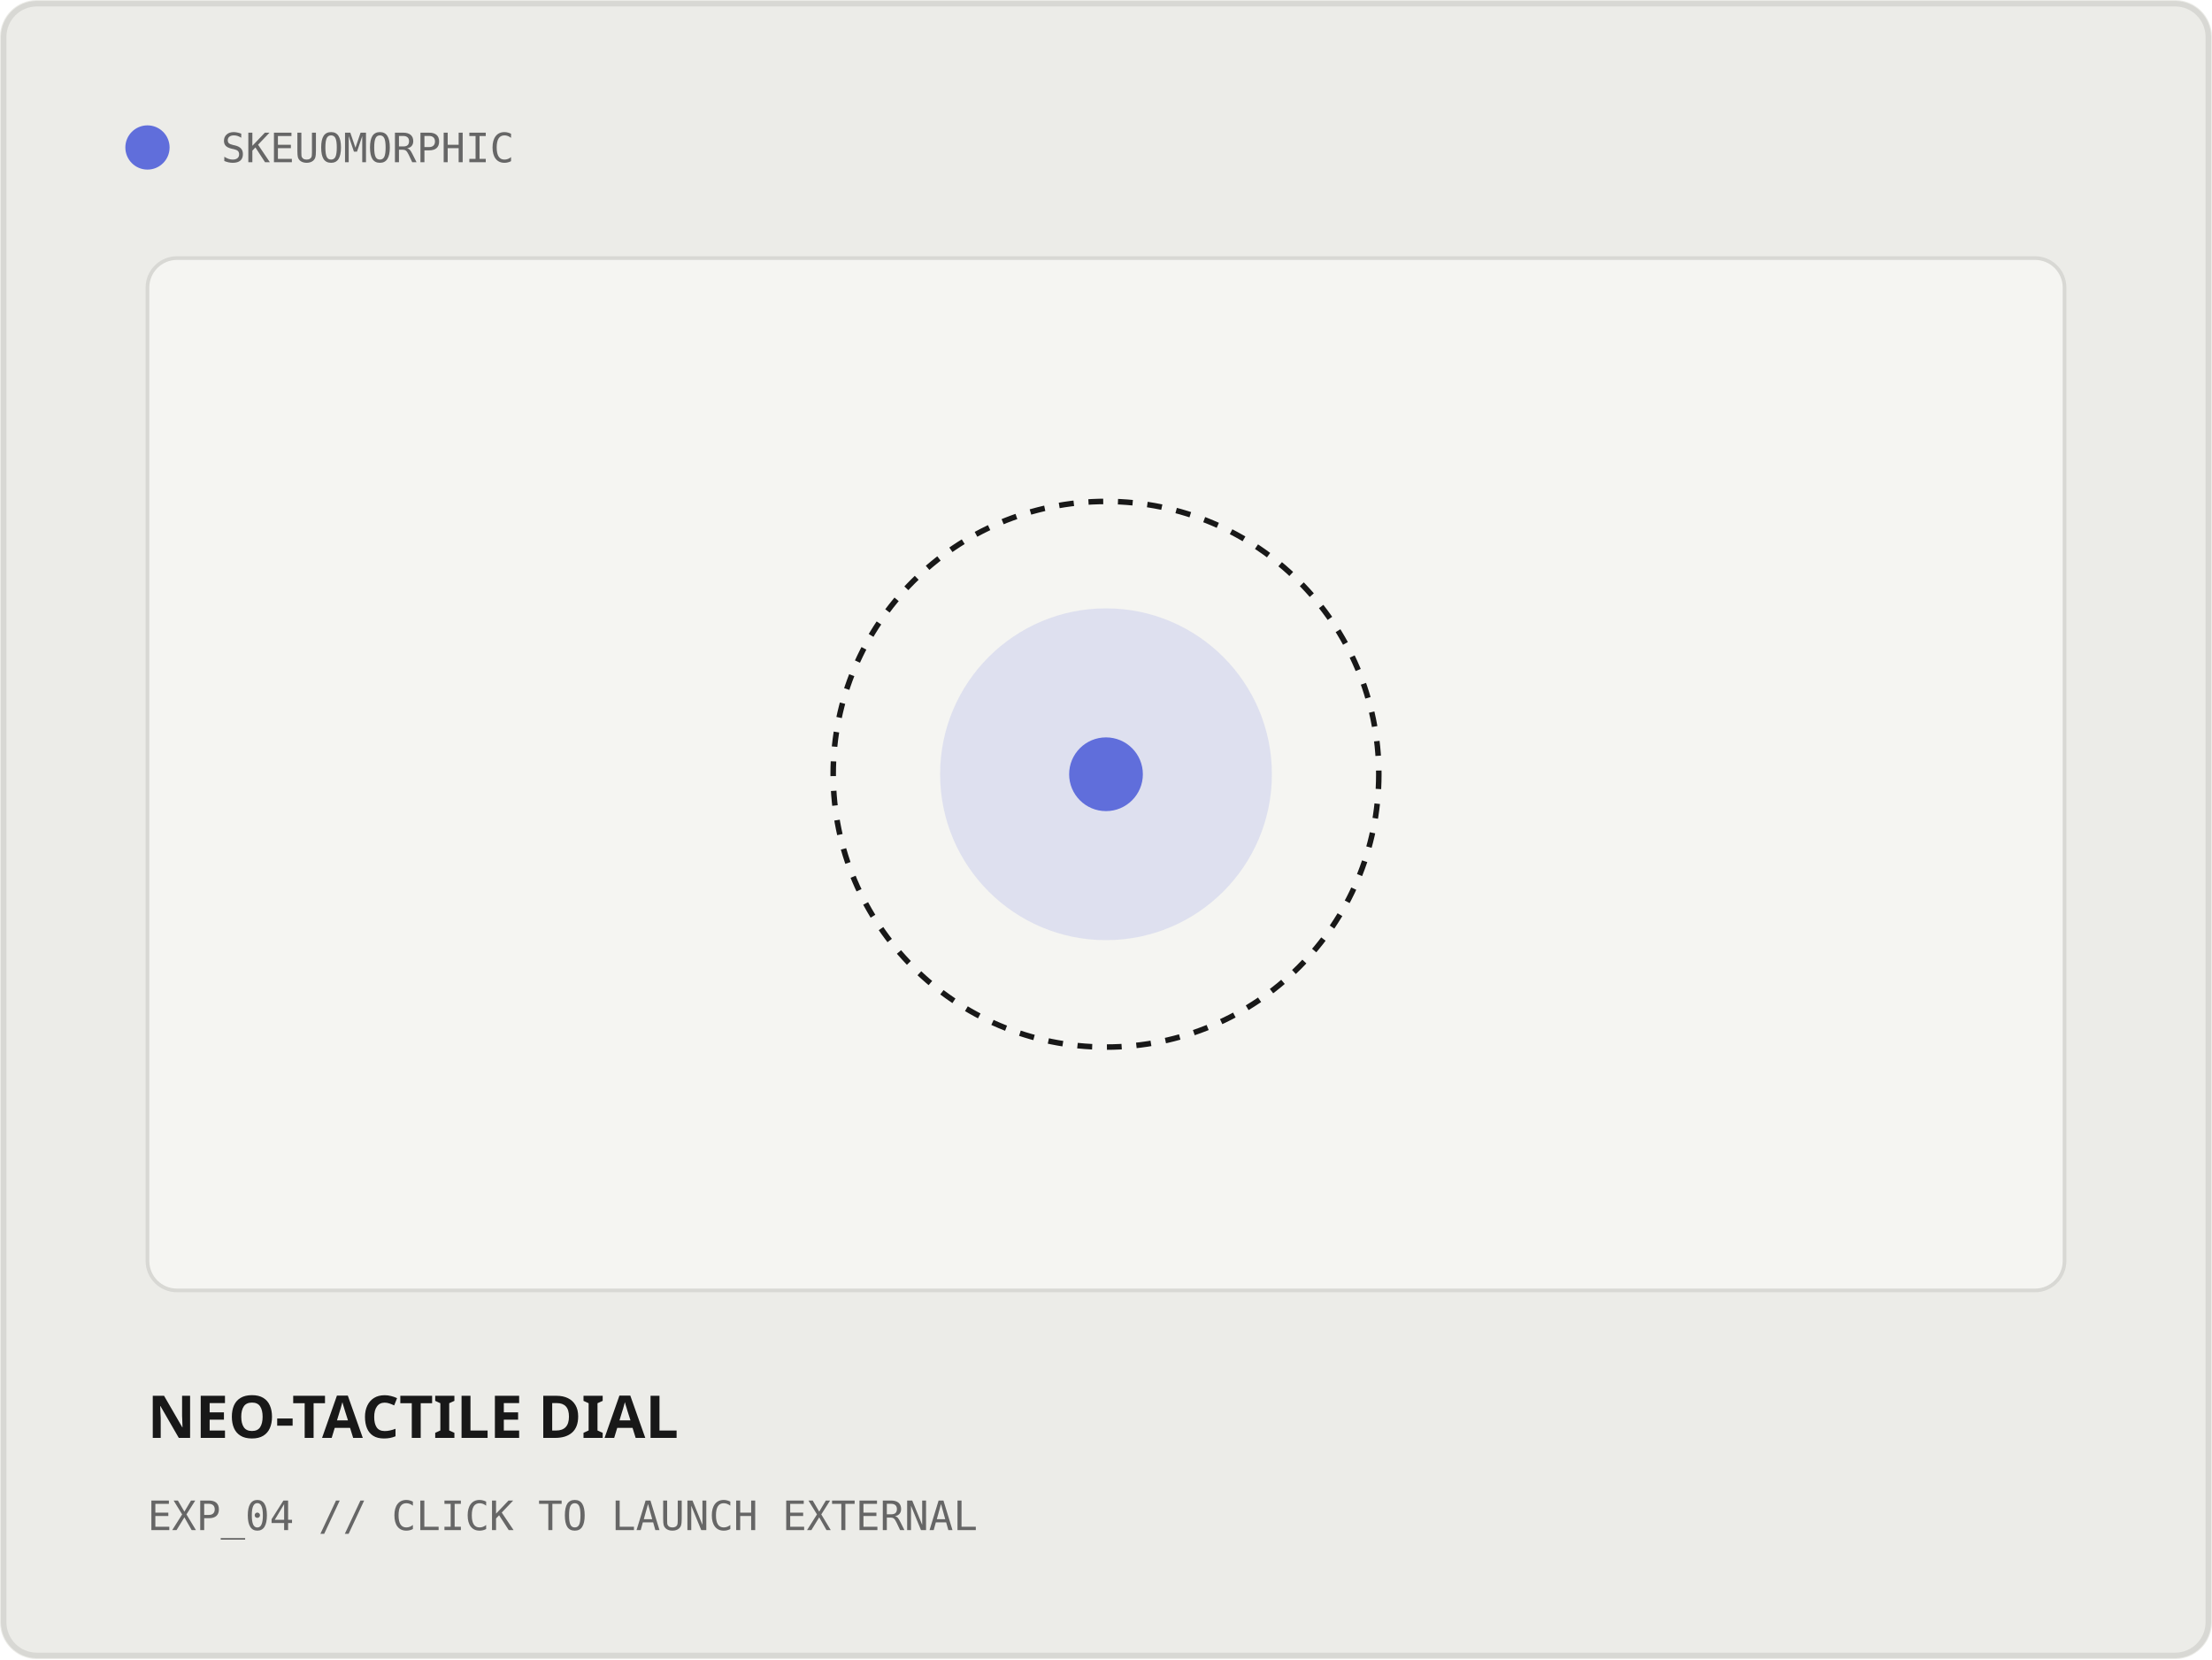
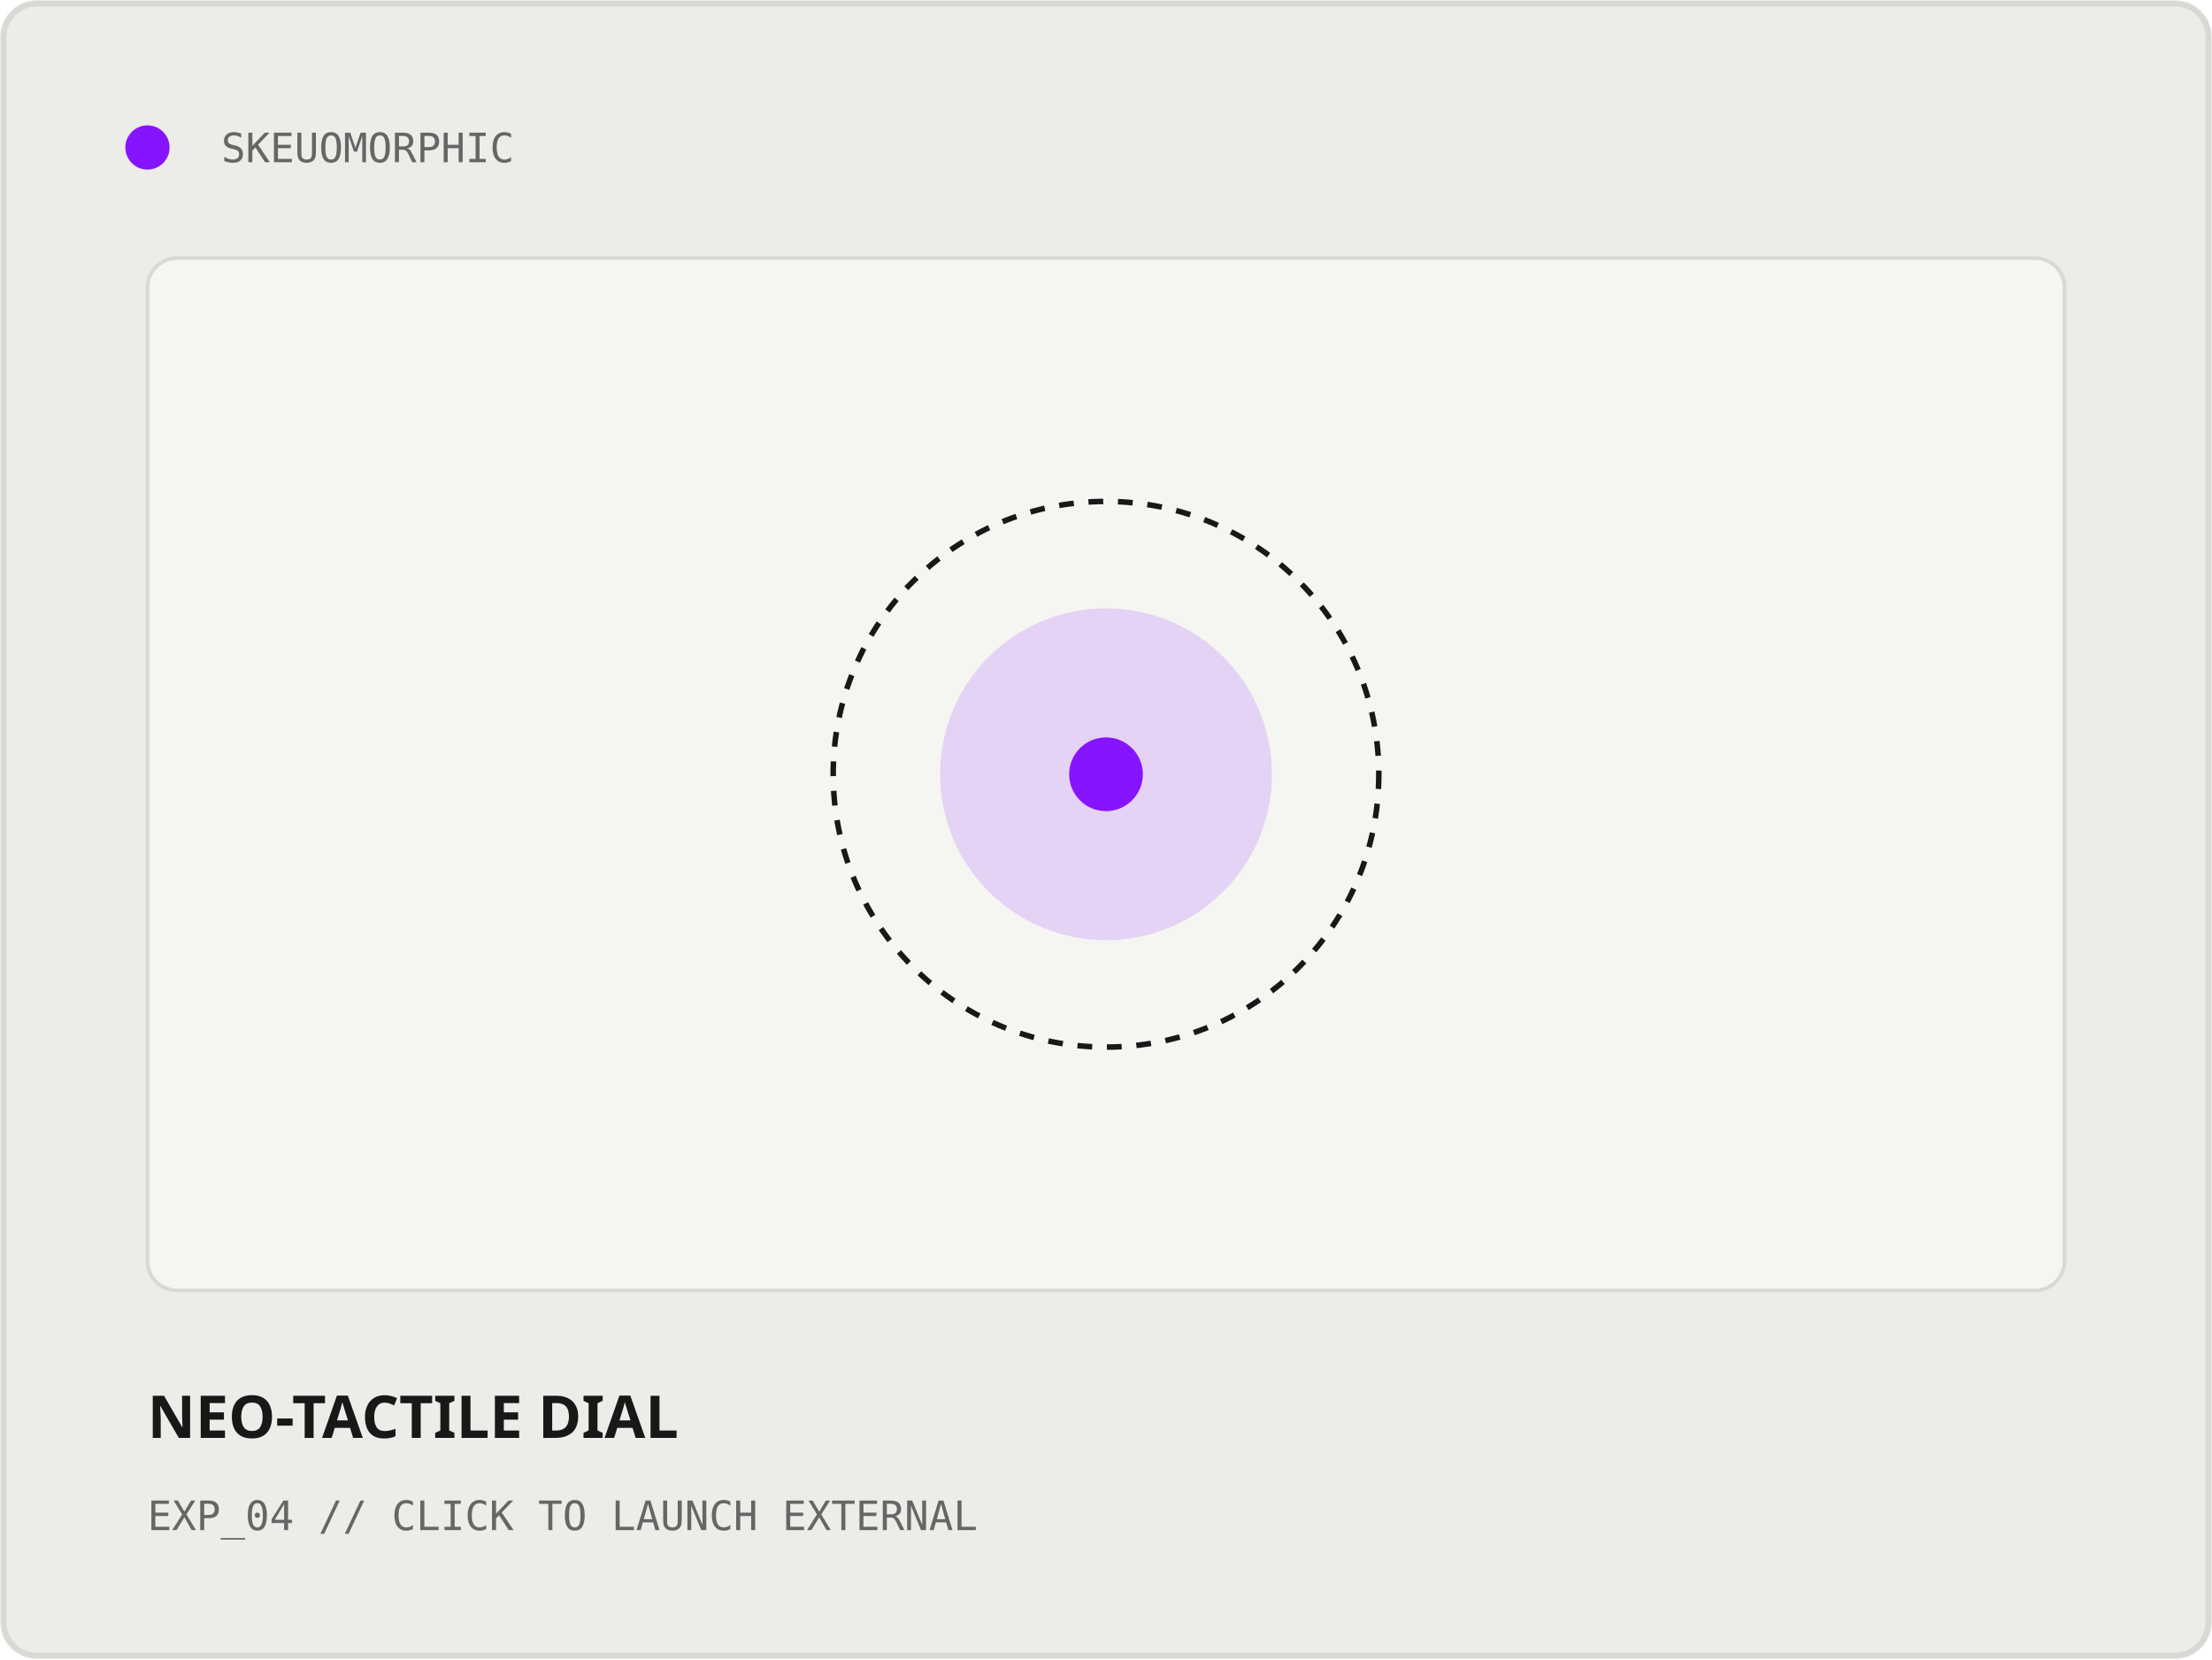
<svg xmlns="http://www.w3.org/2000/svg" viewBox="0 0 600 450" width="600" height="450">
  <rect width="600" height="450" rx="10" fill="#ECECE8" />
  <rect x="1" y="1" width="598" height="448" rx="9" fill="none" stroke="#D8D8D4" stroke-width="1.5" />
-   <circle cx="40" cy="40" r="6" fill="#606EDB" />
+   <circle cx="40" cy="40" r="6" fill="#8614FF" />
  <text x="60" y="44" font-family="monospace" font-size="11" fill="#666666">SKEUOMORPHIC</text>
  <rect x="40" y="70" width="520" height="280" rx="8" fill="#F5F5F2" stroke="#D8D8D4" stroke-width="1" />
  <circle cx="300" cy="210" r="74" fill="none" stroke="#181818" stroke-width="1.5" stroke-dasharray="4 4" />
-   <circle cx="300" cy="210" r="45" fill="#606EDB" opacity="0.15" />
-   <circle cx="300" cy="210" r="10" fill="#606EDB" />
+   <circle cx="300" cy="210" r="45" fill="#8614FF" opacity="0.15" />
+   <circle cx="300" cy="210" r="10" fill="#8614FF" />
  <text x="40" y="390" font-family="sans-serif" font-size="16" font-weight="700" fill="#181818">NEO-TACTILE DIAL</text>
  <text x="40" y="415" font-family="monospace" font-size="11" fill="#666666">EXP_04 // CLICK TO LAUNCH EXTERNAL</text>
</svg>
